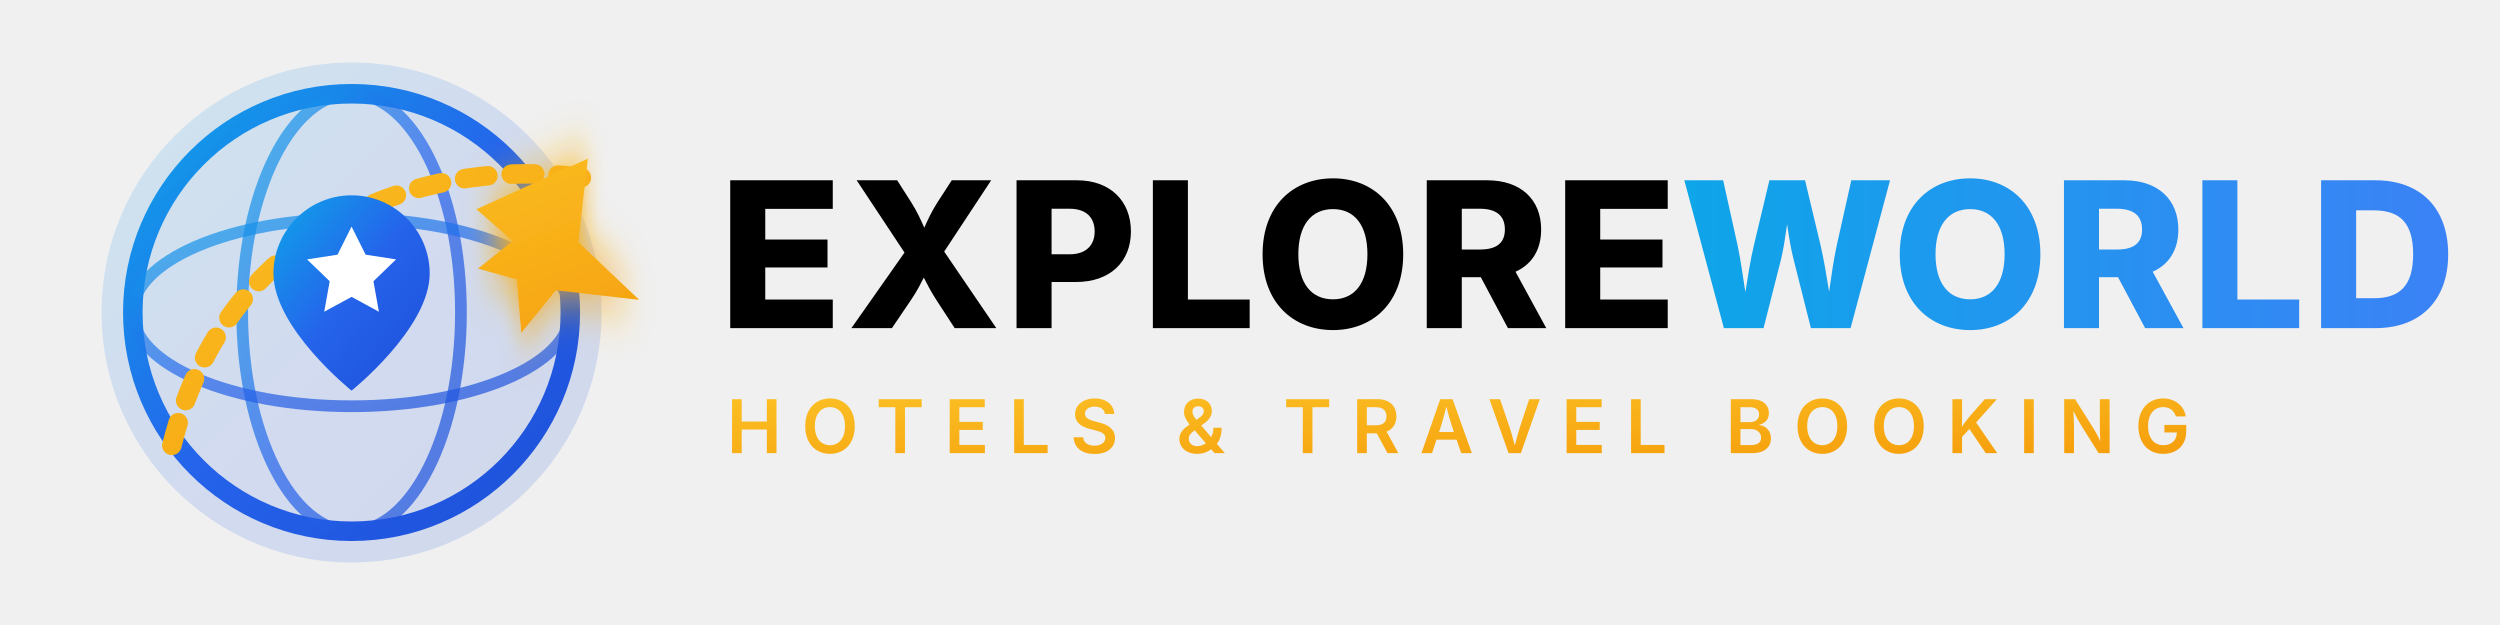
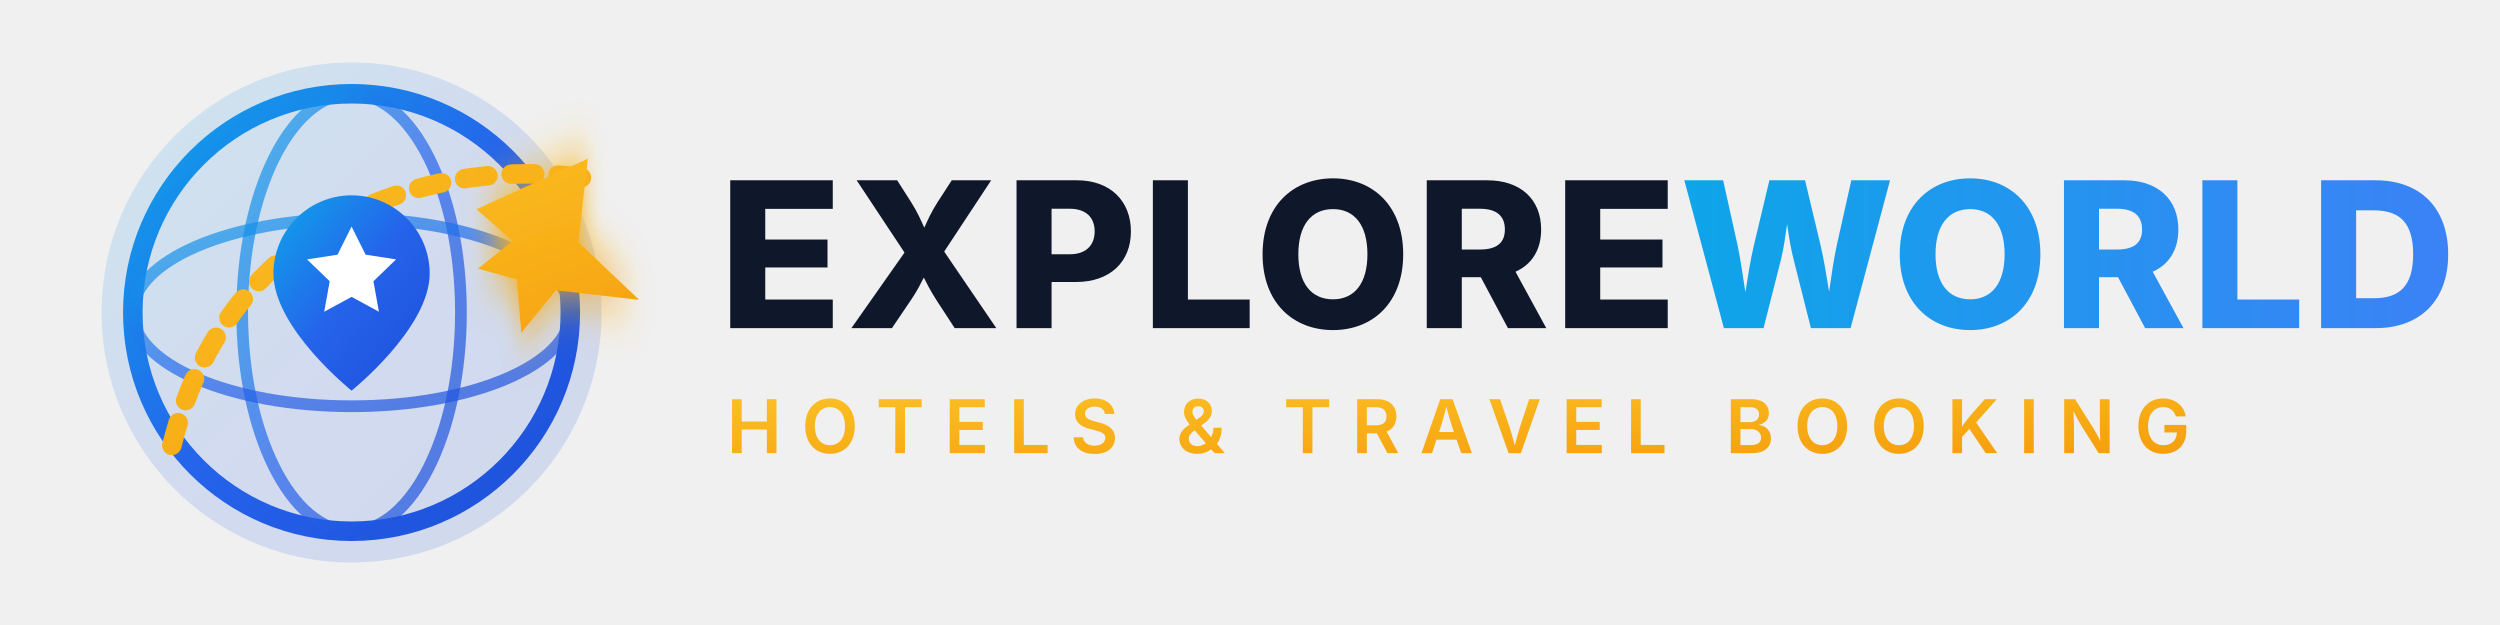
<svg xmlns="http://www.w3.org/2000/svg" viewBox="0 0 320 80" width="320" height="80">
  <defs>
    <linearGradient id="primaryGrad" x1="0%" y1="0%" x2="100%" y2="100%">
      <stop offset="0%" stop-color="#0ea5e9" />
      <stop offset="50%" stop-color="#2563eb" />
      <stop offset="100%" stop-color="#1d4ed8" />
    </linearGradient>
    <linearGradient id="accentGrad" x1="0%" y1="0%" x2="100%" y2="100%">
      <stop offset="0%" stop-color="#fbbf24" />
      <stop offset="100%" stop-color="#f59e0b" />
    </linearGradient>
    <linearGradient id="textGrad" x1="0%" y1="0%" x2="100%" y2="0%">
      <stop offset="0%" stop-color="#0ea5e9" />
      <stop offset="100%" stop-color="#3b82f6" />
    </linearGradient>
    <filter id="glow" x="-20%" y="-20%" width="140%" height="140%">
      <feGaussianBlur stdDeviation="3" result="blur" />
      <feComposite in="SourceGraphic" in2="blur" operator="over" />
    </filter>
  </defs>
  <g transform="translate(10, 5)">
    <circle cx="35" cy="35" r="32" fill="url(#primaryGrad)" opacity="0.15" />
    <circle cx="35" cy="35" r="28" fill="none" stroke="url(#primaryGrad)" stroke-width="2.5" />
    <ellipse cx="35" cy="35" rx="14" ry="28" fill="none" stroke="url(#primaryGrad)" stroke-width="1.5" opacity="0.7" />
    <ellipse cx="35" cy="35" rx="28" ry="12" fill="none" stroke="url(#primaryGrad)" stroke-width="1.5" opacity="0.7" />
    <line x1="7" y1="35" x2="63" y2="35" stroke="url(#primaryGrad)" stroke-width="1.5" opacity="0.7" />
    <path d="M 12 52 C 20 20, 50 15, 66 18" fill="none" stroke="url(#accentGrad)" stroke-width="2.5" stroke-dasharray="3 3" stroke-linecap="round" />
    <g transform="translate(56, 11) rotate(25) scale(0.85)">
      <path d="M 12 0 L 16 12 L 28 16 L 16 20 L 14 28 L 10 21 L 4 22 L 7 16 L 0 14 Z" fill="url(#accentGrad)" filter="url(#glow)" />
    </g>
    <g transform="translate(25, 20)">
      <path d="M 10 0 C 4.5 0 0 4.5 0 10 C 0 17 10 25 10 25 C 10 25 20 17 20 10 C 20 4.5 15.5 0 10 0 Z" fill="url(#primaryGrad)" />
      <polygon points="10,4 11.8,7.6 15.7,8.2 12.8,11 13.5,14.9 10,13 6.5,14.9 7.2,11 4.3,8.2 8.2,7.6" fill="#ffffff" />
    </g>
  </g>
-   <text x="92" y="42" font-family="'Montserrat', 'Inter', 'Segoe UI', sans-serif" font-weight="800" font-size="26" letter-spacing="0.5" fill="currentColor" class="logo-text-primary">
+   <text x="92" y="42" font-family="'Montserrat', 'Inter', 'Segoe UI', sans-serif" font-weight="800" font-size="26" letter-spacing="0.5" fill="#0f172a">
    EXPLORE
  </text>
  <text x="215" y="42" font-family="'Montserrat', 'Inter', 'Segoe UI', sans-serif" font-weight="800" font-size="26" letter-spacing="0.5" fill="url(#textGrad)">
    WORLD
  </text>
  <text x="93" y="58" font-family="'Montserrat', 'Inter', 'Segoe UI', sans-serif" font-weight="600" font-size="9.5" letter-spacing="2.5" fill="url(#accentGrad)">
    HOTELS &amp; TRAVEL BOOKING
  </text>
</svg>
